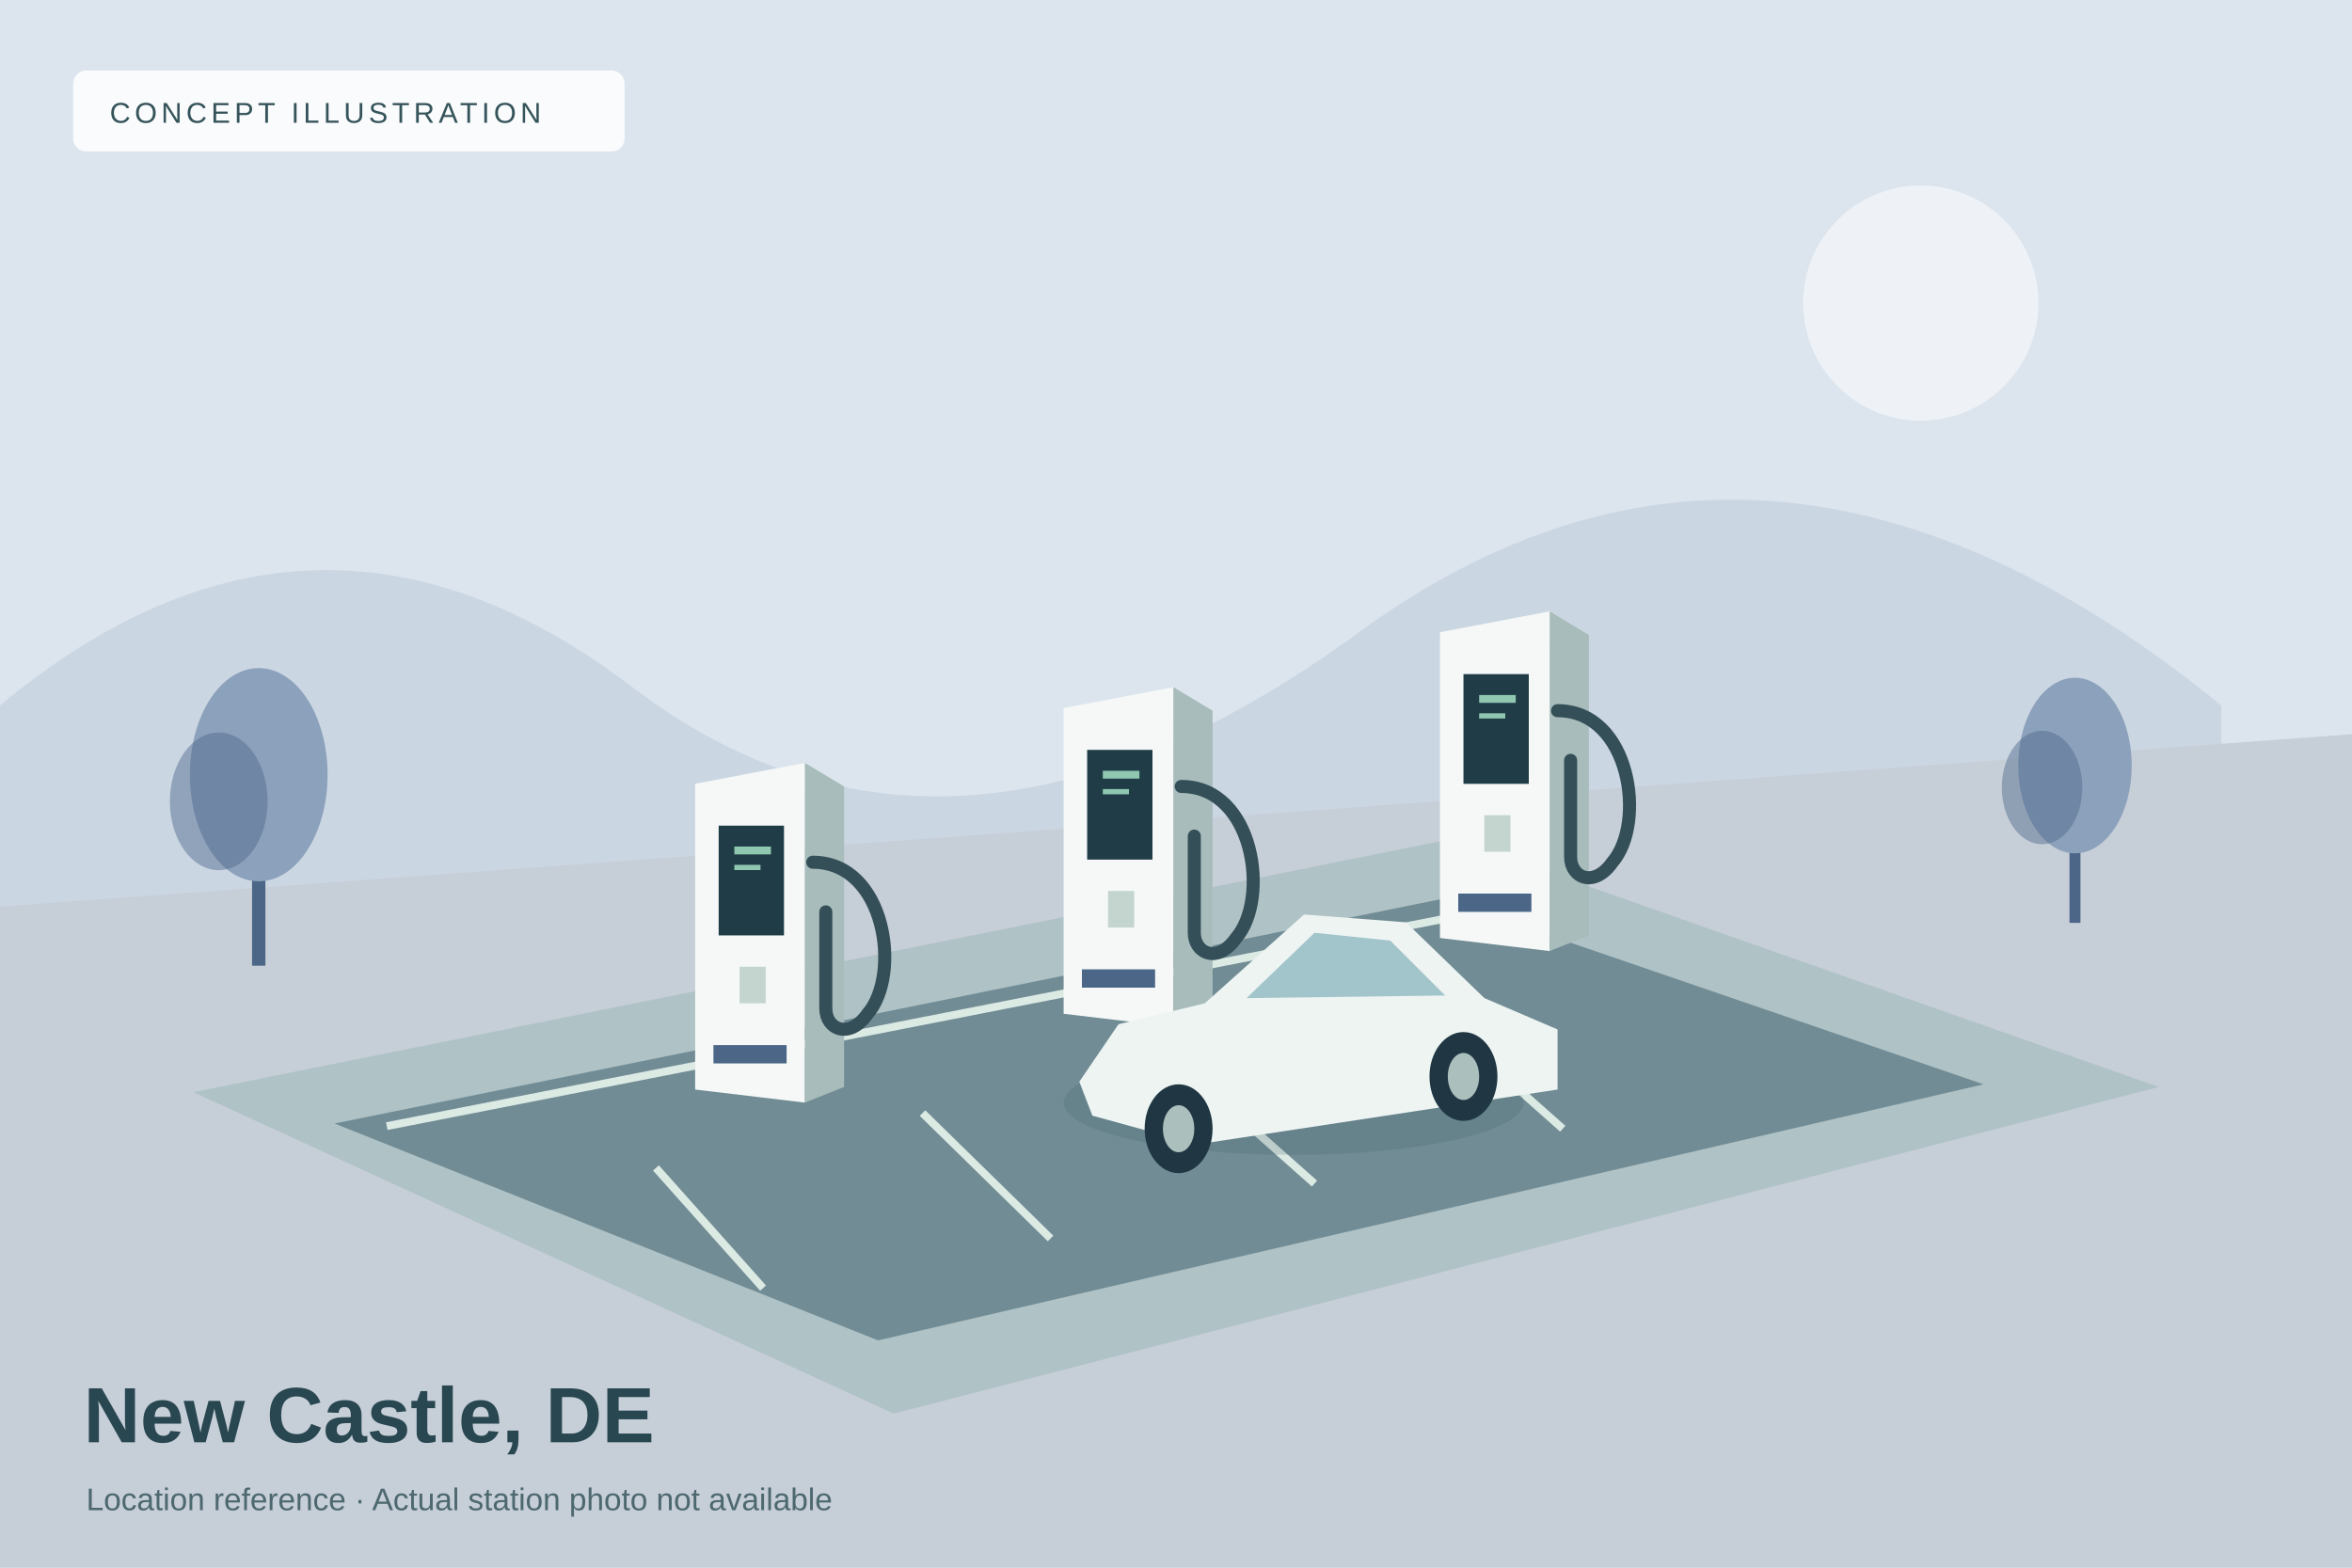
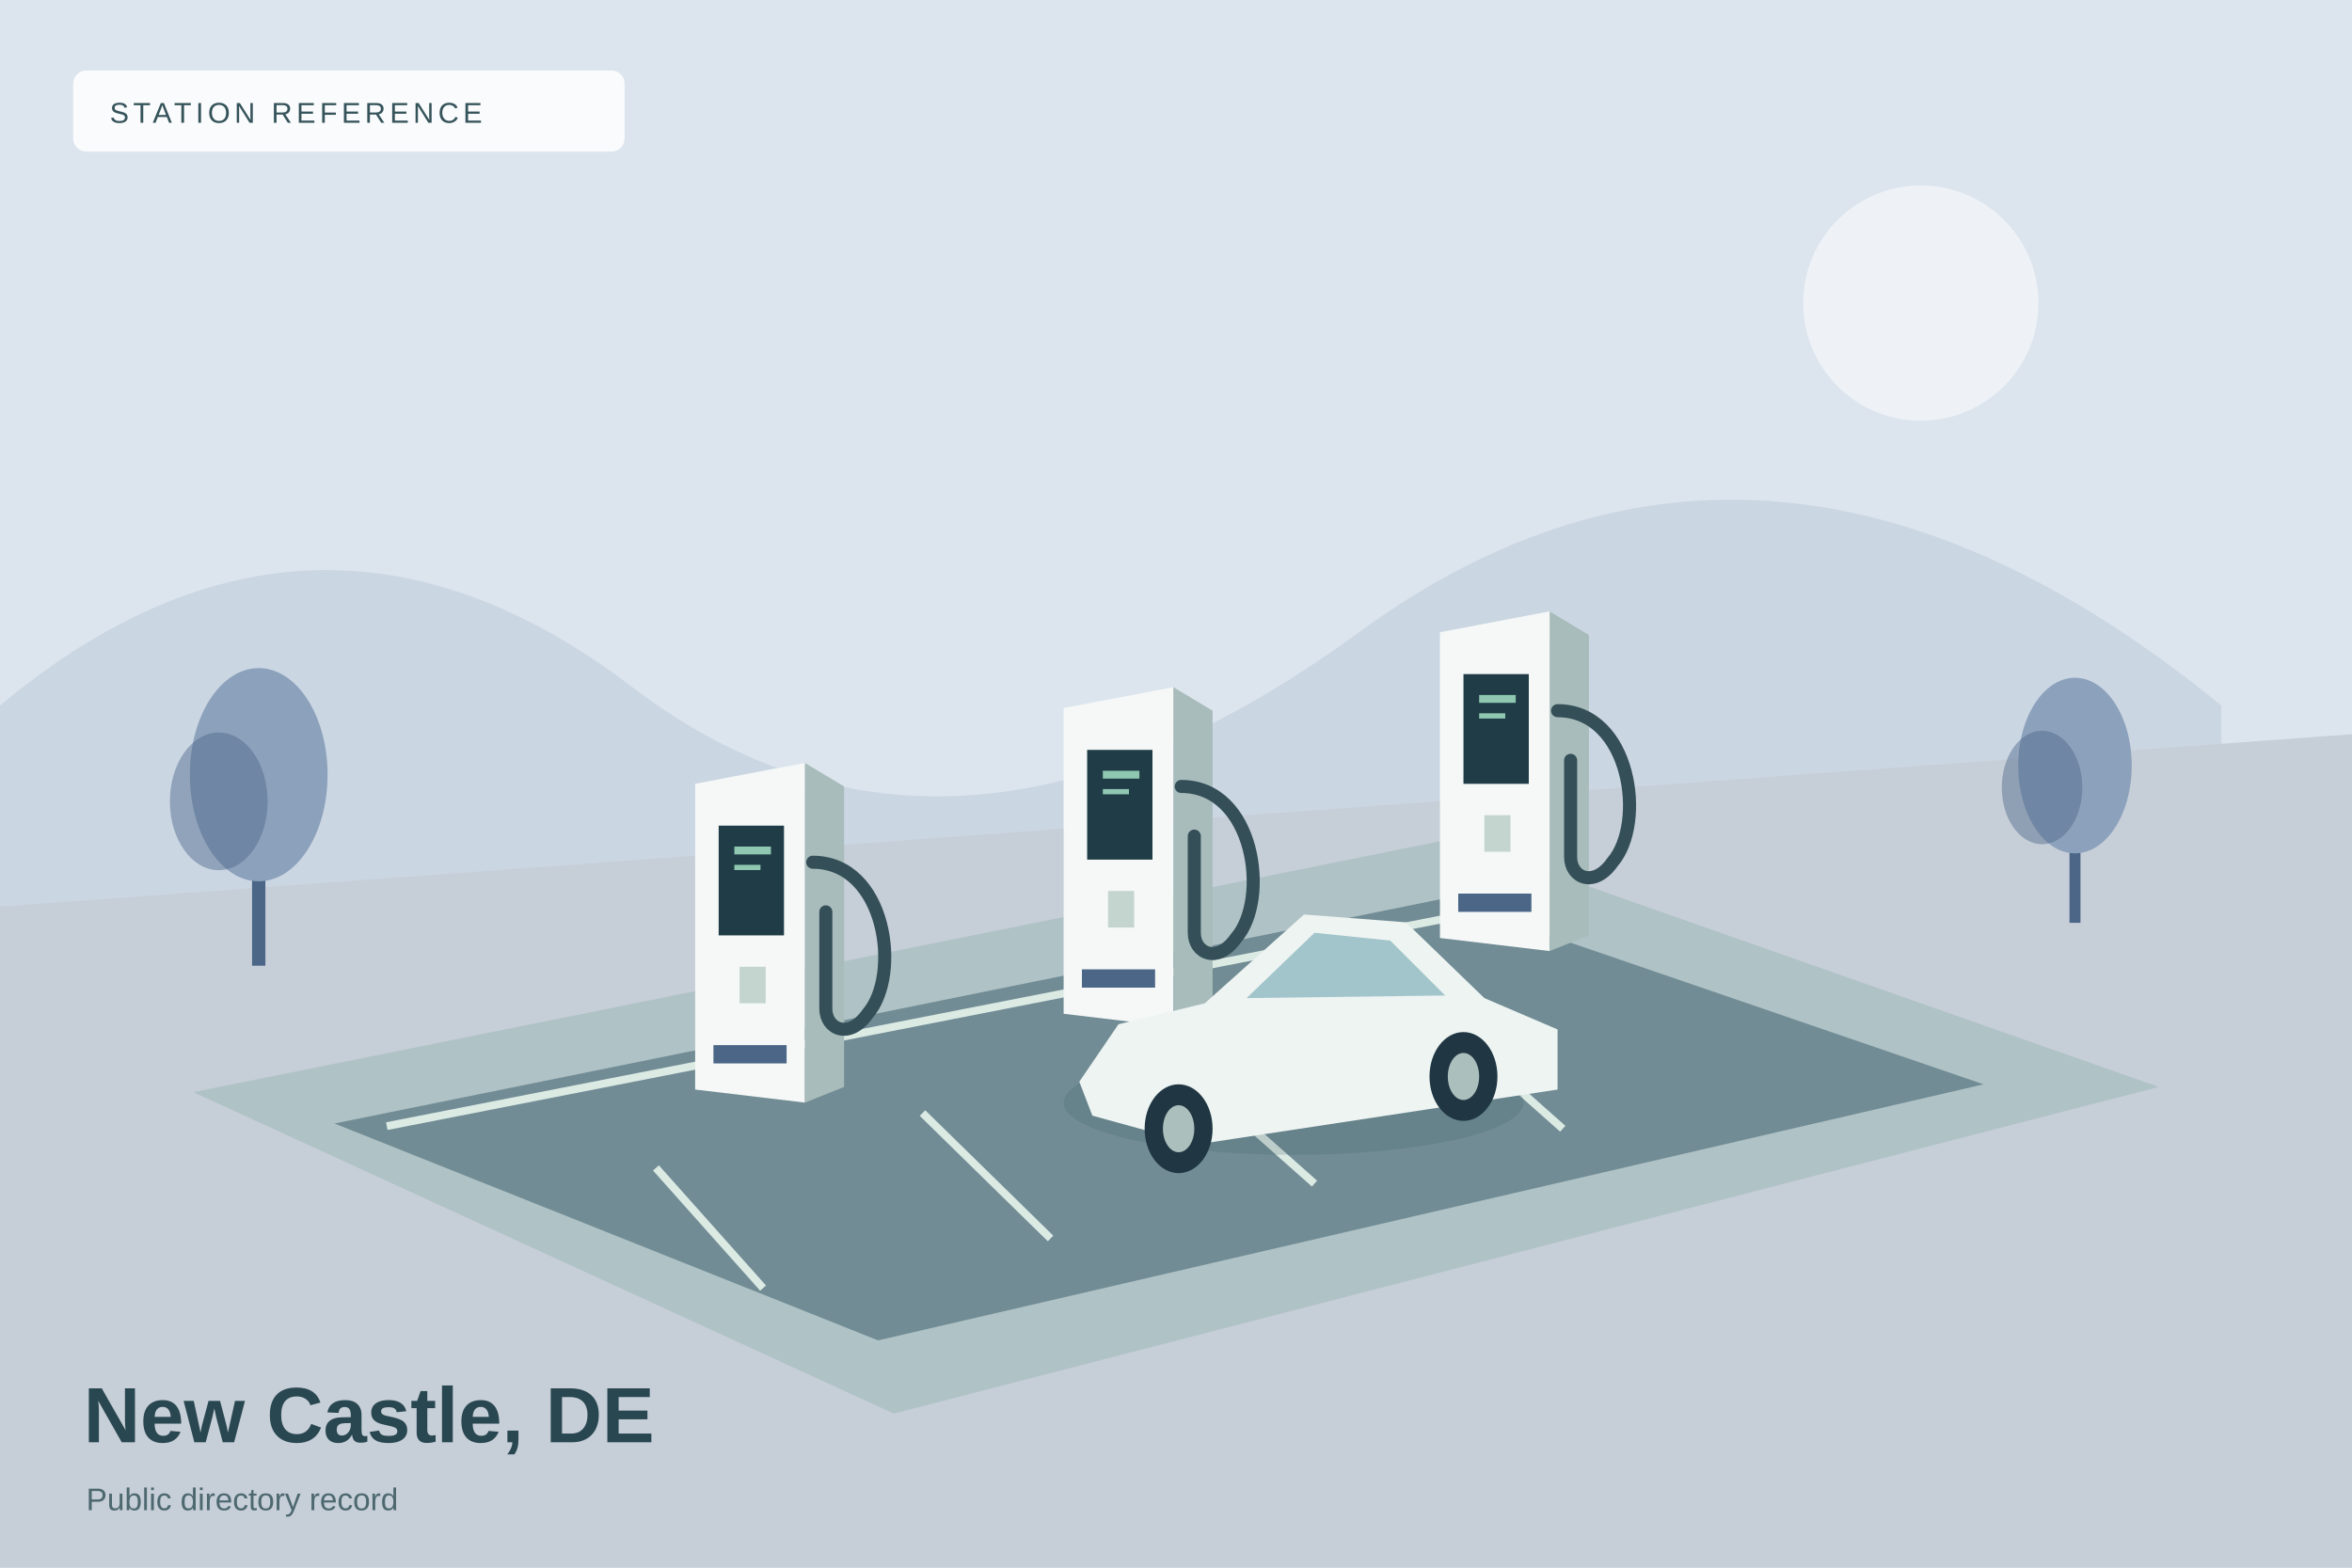
- <svg xmlns="http://www.w3.org/2000/svg" viewBox="0 0 900 600" role="img" aria-label="Concept illustration for New Castle, DE; not a photograph of this location">
+ <svg xmlns="http://www.w3.org/2000/svg" viewBox="0 0 900 600" role="img" aria-label="Station reference for New Castle, DE">
  <rect width="900" height="600" fill="#dce5ee" />
  <circle cx="735" cy="116" r="45" fill="#fff" opacity=".5" />
  <path d="M0 270Q120 170 242 263T520 242T850 270V370H0Z" fill="#8ca1bb" opacity=".22" />
  <path d="M0 347 900 281v319H0Z" fill="#c6ced8" />
  <path d="m74 418 482-97 270 95-484 125Z" fill="#a9bfc0" opacity=".8" />
  <path d="m128 430 424-86 207 71-423 98z" fill="#718c95" />
  <path d="m148 431 408-80m-305 96 41 46m61-67 49 48m48-68 53 47m42-68 53 47" fill="none" stroke="#e8f4ec" stroke-width="3" opacity=".9" />
  <g transform="translate(99 305) scale(0.85)">
    <path d="M0 0v76" stroke="#4b6687" stroke-width="6" />
    <ellipse cx="0" cy="-10" rx="31" ry="48" fill="#8ca1bb" />
    <ellipse cx="-18" cy="2" rx="22" ry="31" fill="#4b6687" opacity=".45" />
  </g>
  <g transform="translate(794 300) scale(0.7)">
    <path d="M0 0v76" stroke="#4b6687" stroke-width="6" />
    <ellipse cx="0" cy="-10" rx="31" ry="48" fill="#8ca1bb" />
    <ellipse cx="-18" cy="2" rx="22" ry="31" fill="#4b6687" opacity=".45" />
  </g>
  <g transform="translate(266 300)">
    <path d="m0 0 42-8 15 9-42 9z" fill="#dce7e7" />
    <path d="M0 0v117l42 5V-8Z" fill="#f5f8f7" />
    <path d="m42-8 15 9v115l-15 6z" fill="#a8bcbb" />
    <path d="M9 16h25v42H9z" fill="#203d47" />
    <path d="M15 24h14v3H15zm0 7h10v2H15z" fill="#8fc7b1" />
    <path d="M7 100h28v7H7z" fill="#4b6687" />
    <path d="M45 30c28 0 34 43 21 58-7 10-16 6-16-2V49" fill="none" stroke="#344f58" stroke-width="5" stroke-linecap="round" />
    <path d="M17 70h10v14H17z" fill="#c4d5d0" />
  </g>
  <g transform="translate(407 271)">
    <path d="m0 0 42-8 15 9-42 9z" fill="#dce7e7" />
    <path d="M0 0v117l42 5V-8Z" fill="#f5f8f7" />
    <path d="m42-8 15 9v115l-15 6z" fill="#a8bcbb" />
    <path d="M9 16h25v42H9z" fill="#203d47" />
    <path d="M15 24h14v3H15zm0 7h10v2H15z" fill="#8fc7b1" />
    <path d="M7 100h28v7H7z" fill="#4b6687" />
    <path d="M45 30c28 0 34 43 21 58-7 10-16 6-16-2V49" fill="none" stroke="#344f58" stroke-width="5" stroke-linecap="round" />
    <path d="M17 70h10v14H17z" fill="#c4d5d0" />
  </g>
  <g transform="translate(551 242)">
    <path d="m0 0 42-8 15 9-42 9z" fill="#dce7e7" />
    <path d="M0 0v117l42 5V-8Z" fill="#f5f8f7" />
    <path d="m42-8 15 9v115l-15 6z" fill="#a8bcbb" />
    <path d="M9 16h25v42H9z" fill="#203d47" />
    <path d="M15 24h14v3H15zm0 7h10v2H15z" fill="#8fc7b1" />
    <path d="M7 100h28v7H7z" fill="#4b6687" />
    <path d="M45 30c28 0 34 43 21 58-7 10-16 6-16-2V49" fill="none" stroke="#344f58" stroke-width="5" stroke-linecap="round" />
    <path d="M17 70h10v14H17z" fill="#c4d5d0" />
  </g>
  <g transform="translate(495 412)">
    <ellipse cx="0" cy="10" rx="88" ry="20" fill="#3b5963" opacity=".2" />
    <path d="m-82 2 15-22 33-8 38-34 39 3 30 29 28 12v23l-138 21-40-11z" fill="#edf4f2" />
    <path d="m-18-30 26-25 29 3 21 21z" fill="#a2c4cb" />
    <ellipse cx="-44" cy="20" rx="13" ry="17" fill="#203743" />
    <ellipse cx="65" cy="0" rx="13" ry="17" fill="#203743" />
    <ellipse cx="-44" cy="20" rx="6" ry="9" fill="#abbfbd" />
    <ellipse cx="65" cy="0" rx="6" ry="9" fill="#abbfbd" />
  </g>
  <rect x="28" y="27" width="211" height="31" rx="5" fill="#fff" opacity=".85" />
-   <text x="42" y="47" fill="#35535a" font-size="11" font-family="Arial,sans-serif" letter-spacing="1.6">CONCEPT ILLUSTRATION</text>
+   <text x="42" y="47" fill="#35535a" font-size="11" font-family="Arial,sans-serif" letter-spacing="1.6">STATION REFERENCE</text>
  <text x="32" y="552" fill="#294750" font-size="30" font-family="Arial,sans-serif" font-weight="600">New Castle, DE</text>
-   <text x="33" y="578" fill="#4d686f" font-size="12" font-family="Arial,sans-serif">Location reference · Actual station photo not available</text>
+   <text x="33" y="578" fill="#4d686f" font-size="12" font-family="Arial,sans-serif">Public directory record</text>
</svg>
